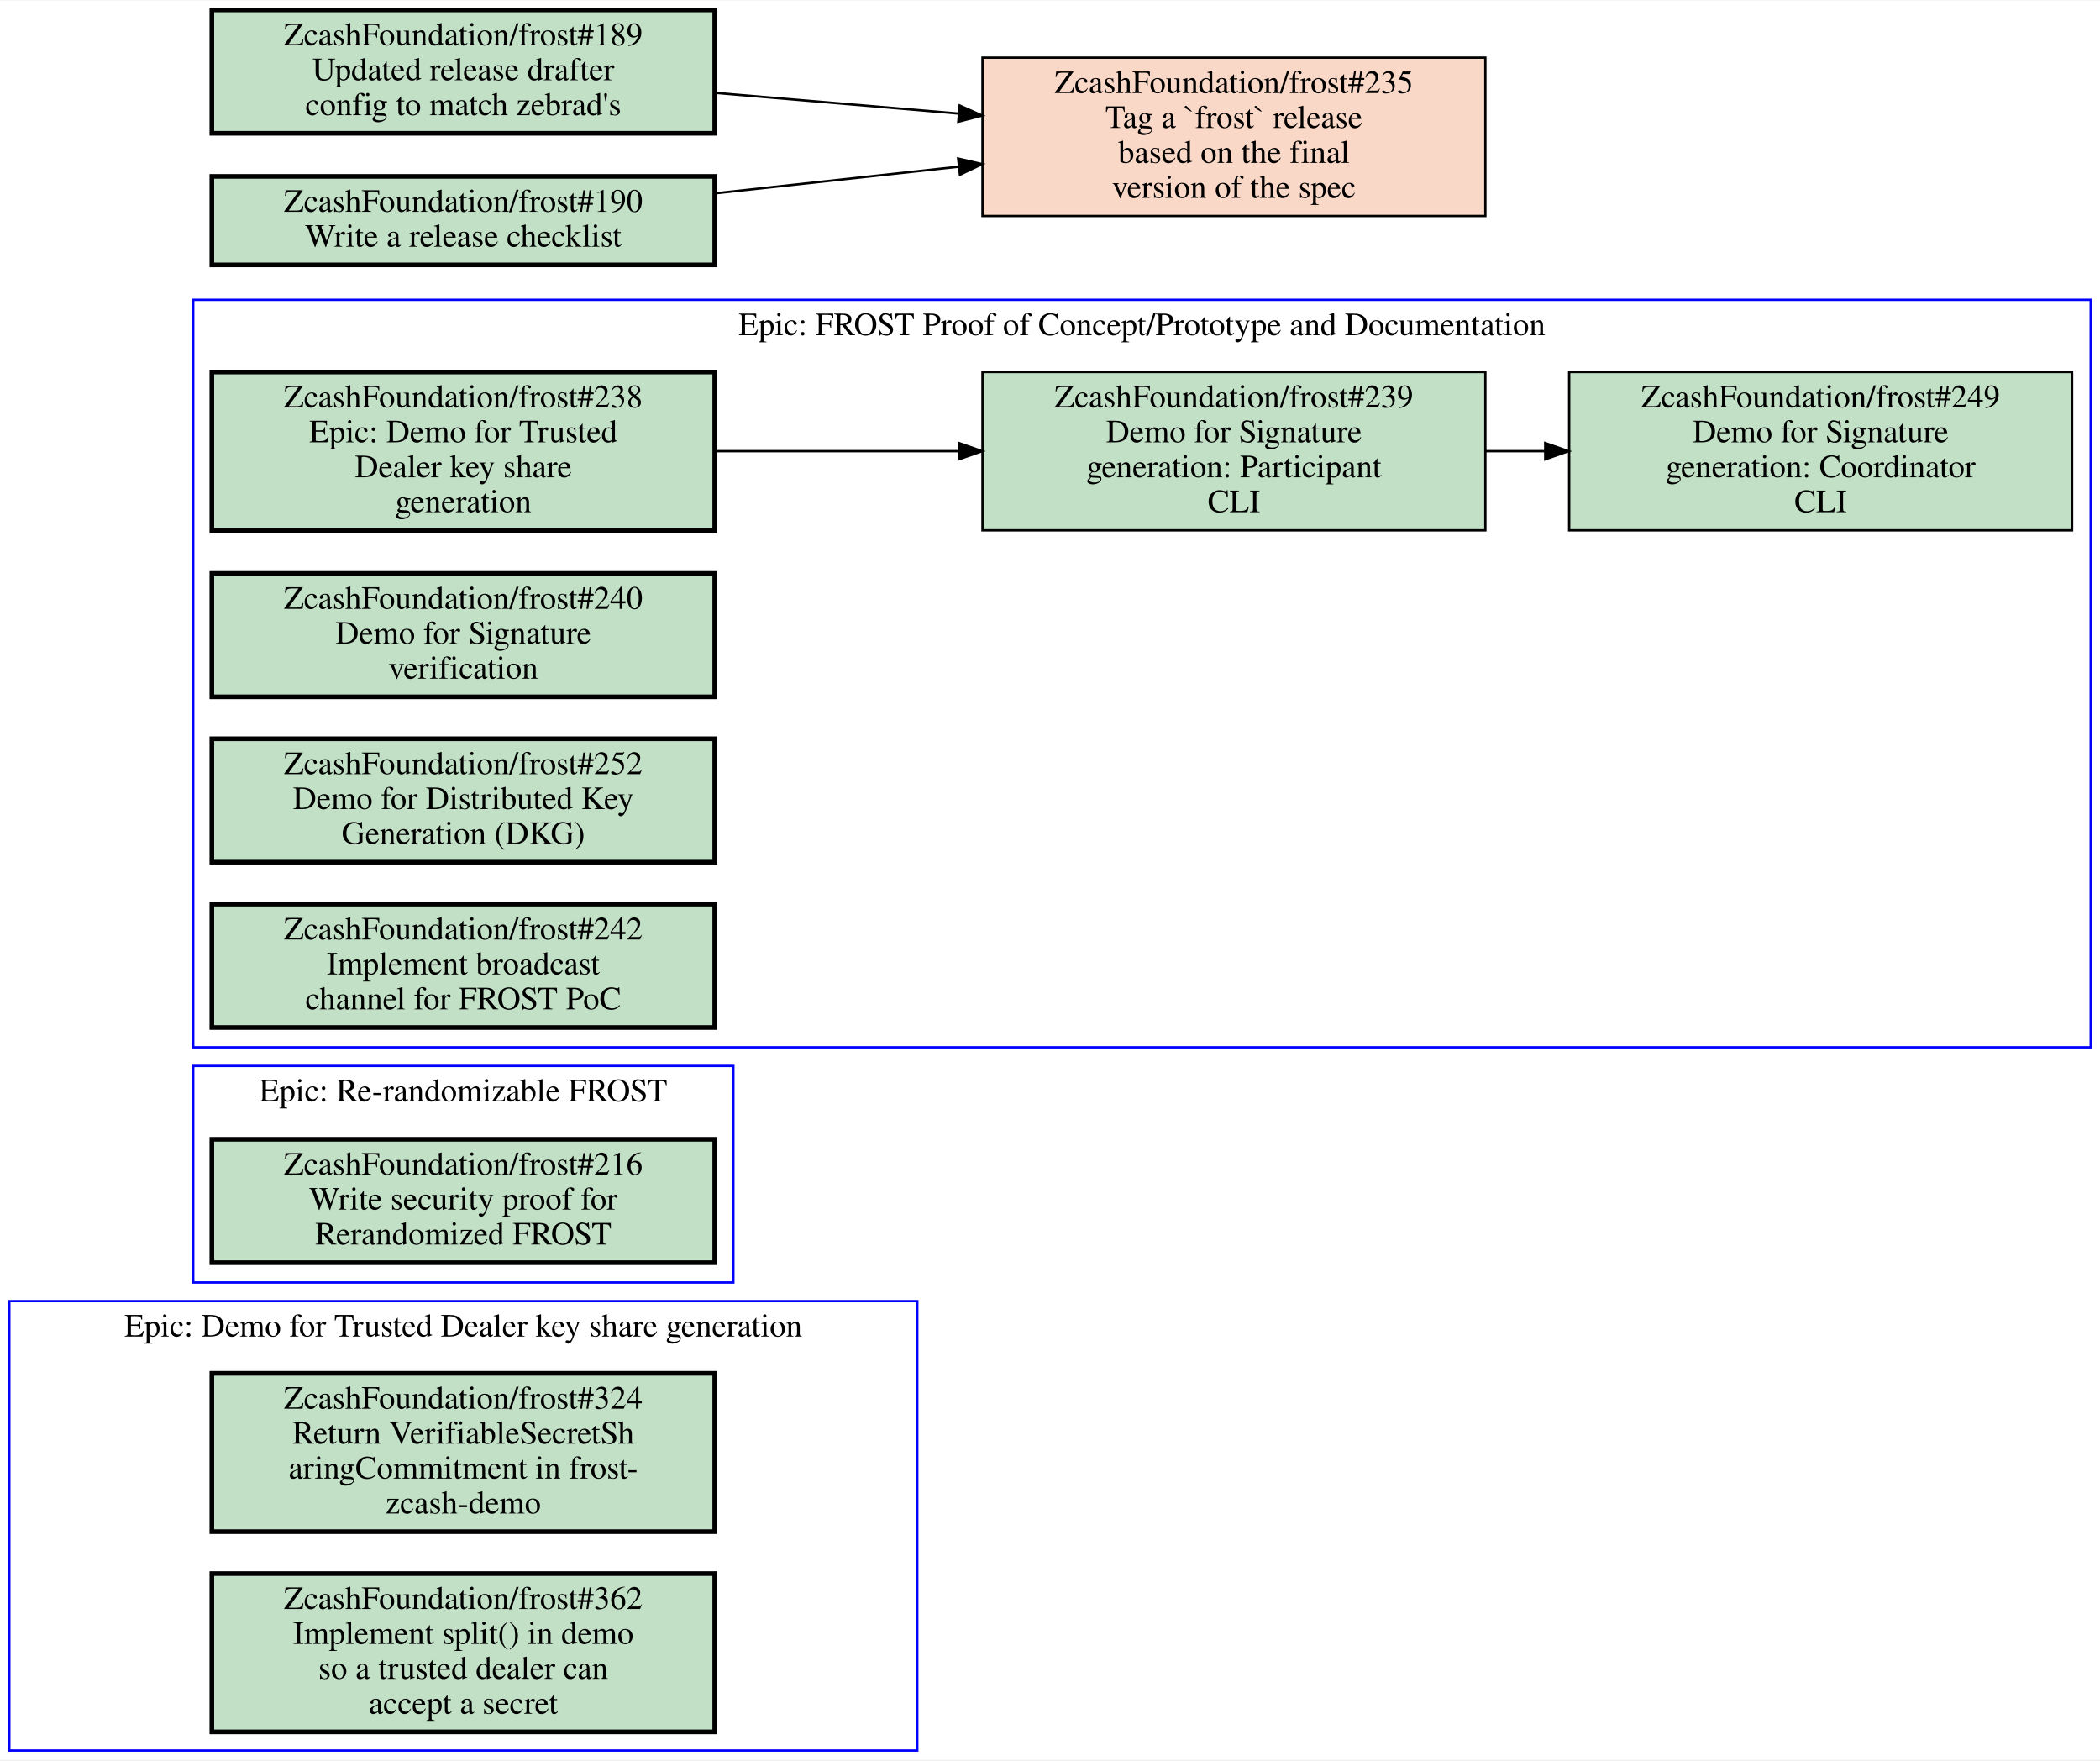
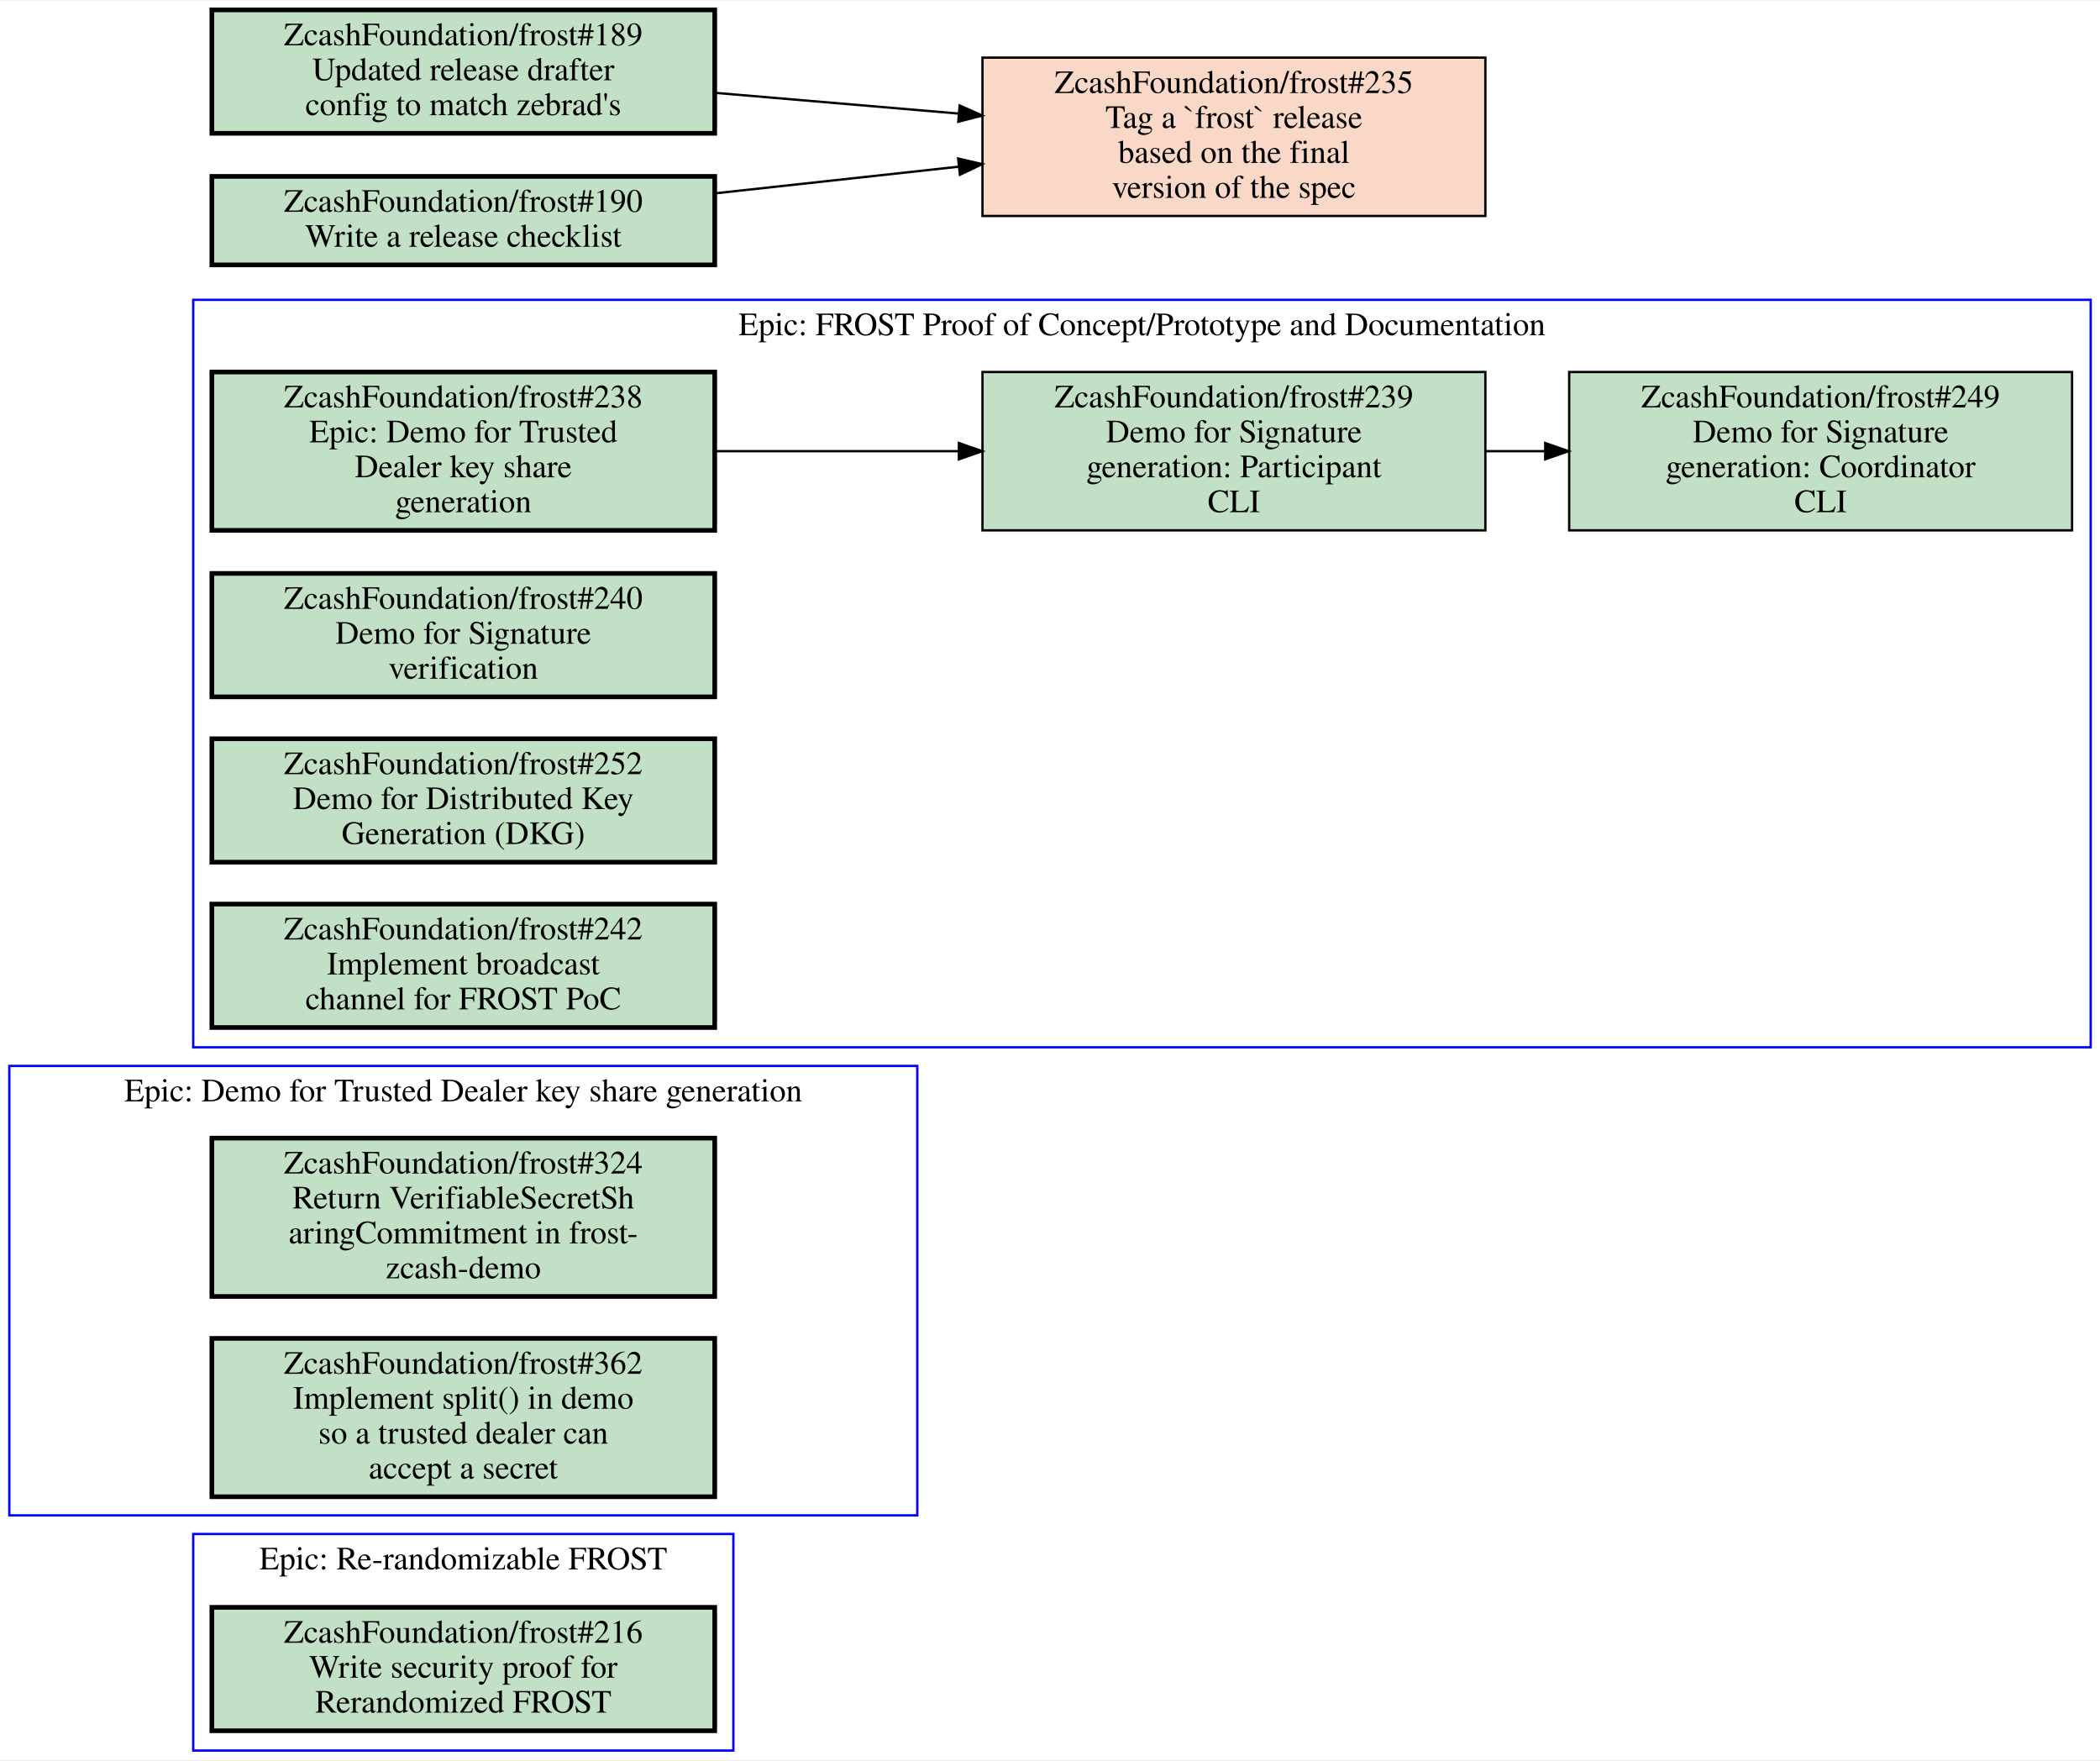
<svg xmlns="http://www.w3.org/2000/svg" xmlns:xlink="http://www.w3.org/1999/xlink" width="902pt" height="756pt" viewBox="0.00 0.00 902.00 755.50">
  <g id="graph0" class="graph" transform="scale(1 1) rotate(0) translate(4 751.5)">
    <polygon fill="white" stroke="transparent" points="-4,4 -4,-751.5 898,-751.5 898,4 -4,4" />
    <g id="clust1" class="cluster">
+       <polygon fill="none" stroke="blue" points="79,0 79,-93 311,-93 311,0 79,0" />
+       <text text-anchor="middle" x="195" y="-77.8" font-family="Times,serif" font-size="14.00">Epic: Re-randomizable FROST</text>
+     </g>
+     <g id="clust2" class="cluster">
      <polygon fill="none" stroke="blue" points="79,-302 79,-623 894,-623 894,-302 79,-302" />
      <text text-anchor="middle" x="486.5" y="-607.8" font-family="Times,serif" font-size="14.00">Epic: FROST Proof of Concept/Prototype and Documentation</text>
    </g>
-     <g id="clust2" class="cluster">
-       <polygon fill="none" stroke="blue" points="79,-201 79,-294 311,-294 311,-201 79,-201" />
-       <text text-anchor="middle" x="195" y="-278.8" font-family="Times,serif" font-size="14.00">Epic: Re-randomizable FROST</text>
-     </g>
    <g id="clust3" class="cluster">
-       <polygon fill="none" stroke="blue" points="0,0 0,-193 390,-193 390,0 0,0" />
-       <text text-anchor="middle" x="195" y="-177.8" font-family="Times,serif" font-size="14.00">Epic: Demo for Trusted Dealer key share generation</text>
+       <polygon fill="none" stroke="blue" points="0,-101 0,-294 390,-294 390,-101 0,-101" />
+       <text text-anchor="middle" x="195" y="-278.8" font-family="Times,serif" font-size="14.00">Epic: Demo for Trusted Dealer key share generation</text>
    </g>
    <g id="node1" class="node open">
      <g id="a_node1">
+         <a xlink:href="https://github.com/ZcashFoundation/frost/issues/216" xlink:title="ZcashFoundation/frost#216&#10;Write security proof for&#10;Rerandomized FROST" target="_blank">
+           <polygon fill="#c2e0c6" stroke="black" stroke-width="2" points="303,-61.5 87,-61.5 87,-8.5 303,-8.5 303,-61.5" />
+           <text text-anchor="middle" x="195" y="-46.3" font-family="Times,serif" font-size="14.00">ZcashFoundation/frost#216</text>
+           <text text-anchor="middle" x="195" y="-31.3" font-family="Times,serif" font-size="14.00">Write security proof for</text>
+           <text text-anchor="middle" x="195" y="-16.3" font-family="Times,serif" font-size="14.00">Rerandomized FROST</text>
+         </a>
+       </g>
+     </g>
+     <g id="node2" class="node open">
+       <g id="a_node2">
        <a xlink:href="https://github.com/ZcashFoundation/frost/issues/238" xlink:title="ZcashFoundation/frost#238&#10;Epic: Demo for Trusted&#10;Dealer key share&#10;generation" target="_blank">
          <polygon fill="#c2e0c6" stroke="black" stroke-width="2" points="303,-592 87,-592 87,-524 303,-524 303,-592" />
          <text text-anchor="middle" x="195" y="-576.8" font-family="Times,serif" font-size="14.00">ZcashFoundation/frost#238</text>
          <text text-anchor="middle" x="195" y="-561.8" font-family="Times,serif" font-size="14.00">Epic: Demo for Trusted</text>
          <text text-anchor="middle" x="195" y="-546.8" font-family="Times,serif" font-size="14.00">Dealer key share</text>
          <text text-anchor="middle" x="195" y="-531.8" font-family="Times,serif" font-size="14.00">generation</text>
        </a>
      </g>
    </g>
-     <g id="node2" class="node open">
-       <g id="a_node2">
+     <g id="node3" class="node open">
+       <g id="a_node3">
        <a xlink:href="https://github.com/ZcashFoundation/frost/issues/239" xlink:title="ZcashFoundation/frost#239&#10;Demo for Signature&#10;generation: Participant&#10;CLI" target="_blank">
          <polygon fill="#c2e0c6" stroke="black" points="634,-592 418,-592 418,-524 634,-524 634,-592" />
          <text text-anchor="middle" x="526" y="-576.8" font-family="Times,serif" font-size="14.00">ZcashFoundation/frost#239</text>
          <text text-anchor="middle" x="526" y="-561.8" font-family="Times,serif" font-size="14.00">Demo for Signature</text>
          <text text-anchor="middle" x="526" y="-546.8" font-family="Times,serif" font-size="14.00">generation: Participant</text>
          <text text-anchor="middle" x="526" y="-531.8" font-family="Times,serif" font-size="14.00">CLI</text>
        </a>
      </g>
    </g>
    <g id="edge1" class="edge">
      <path fill="none" stroke="black" d="M303.27,-558C336.72,-558 373.78,-558 407.87,-558" />
      <polygon fill="black" stroke="black" points="407.87,-561.5 417.87,-558 407.87,-554.5 407.87,-561.5" />
    </g>
-     <g id="node3" class="node open">
-       <g id="a_node3">
+     <g id="node4" class="node open">
+       <g id="a_node4">
        <a xlink:href="https://github.com/ZcashFoundation/frost/issues/249" xlink:title="ZcashFoundation/frost#249&#10;Demo for Signature&#10;generation: Coordinator&#10;CLI" target="_blank">
          <polygon fill="#c2e0c6" stroke="black" points="886,-592 670,-592 670,-524 886,-524 886,-592" />
          <text text-anchor="middle" x="778" y="-576.8" font-family="Times,serif" font-size="14.00">ZcashFoundation/frost#249</text>
          <text text-anchor="middle" x="778" y="-561.8" font-family="Times,serif" font-size="14.00">Demo for Signature</text>
          <text text-anchor="middle" x="778" y="-546.8" font-family="Times,serif" font-size="14.00">generation: Coordinator</text>
          <text text-anchor="middle" x="778" y="-531.8" font-family="Times,serif" font-size="14.00">CLI</text>
        </a>
      </g>
    </g>
    <g id="edge2" class="edge">
      <path fill="none" stroke="black" d="M634.11,-558C642.5,-558 650.99,-558 659.44,-558" />
      <polygon fill="black" stroke="black" points="659.71,-561.5 669.71,-558 659.71,-554.5 659.71,-561.5" />
    </g>
-     <g id="node4" class="node open">
-       <g id="a_node4">
+     <g id="node5" class="node open">
+       <g id="a_node5">
        <a xlink:href="https://github.com/ZcashFoundation/frost/issues/240" xlink:title="ZcashFoundation/frost#240&#10;Demo for Signature&#10;verification" target="_blank">
          <polygon fill="#c2e0c6" stroke="black" stroke-width="2" points="303,-505.5 87,-505.5 87,-452.5 303,-452.5 303,-505.5" />
          <text text-anchor="middle" x="195" y="-490.3" font-family="Times,serif" font-size="14.00">ZcashFoundation/frost#240</text>
          <text text-anchor="middle" x="195" y="-475.3" font-family="Times,serif" font-size="14.00">Demo for Signature</text>
          <text text-anchor="middle" x="195" y="-460.3" font-family="Times,serif" font-size="14.00">verification</text>
        </a>
      </g>
    </g>
-     <g id="node5" class="node open">
-       <g id="a_node5">
+     <g id="node6" class="node open">
+       <g id="a_node6">
        <a xlink:href="https://github.com/ZcashFoundation/frost/issues/252" xlink:title="ZcashFoundation/frost#252&#10;Demo for Distributed Key&#10;Generation (DKG)" target="_blank">
          <polygon fill="#c2e0c6" stroke="black" stroke-width="2" points="303,-434.5 87,-434.5 87,-381.5 303,-381.5 303,-434.5" />
          <text text-anchor="middle" x="195" y="-419.3" font-family="Times,serif" font-size="14.00">ZcashFoundation/frost#252</text>
          <text text-anchor="middle" x="195" y="-404.3" font-family="Times,serif" font-size="14.00">Demo for Distributed Key</text>
          <text text-anchor="middle" x="195" y="-389.3" font-family="Times,serif" font-size="14.00">Generation (DKG)</text>
        </a>
      </g>
    </g>
-     <g id="node6" class="node open">
-       <g id="a_node6">
+     <g id="node7" class="node open">
+       <g id="a_node7">
        <a xlink:href="https://github.com/ZcashFoundation/frost/issues/242" xlink:title="ZcashFoundation/frost#242&#10;Implement broadcast&#10;channel for FROST PoC" target="_blank">
          <polygon fill="#c2e0c6" stroke="black" stroke-width="2" points="303,-363.5 87,-363.5 87,-310.5 303,-310.5 303,-363.5" />
          <text text-anchor="middle" x="195" y="-348.3" font-family="Times,serif" font-size="14.00">ZcashFoundation/frost#242</text>
          <text text-anchor="middle" x="195" y="-333.3" font-family="Times,serif" font-size="14.00">Implement broadcast</text>
          <text text-anchor="middle" x="195" y="-318.3" font-family="Times,serif" font-size="14.00">channel for FROST PoC</text>
        </a>
      </g>
    </g>
-     <g id="node7" class="node open">
-       <g id="a_node7">
-         <a xlink:href="https://github.com/ZcashFoundation/frost/issues/216" xlink:title="ZcashFoundation/frost#216&#10;Write security proof for&#10;Rerandomized FROST" target="_blank">
-           <polygon fill="#c2e0c6" stroke="black" stroke-width="2" points="303,-262.5 87,-262.5 87,-209.5 303,-209.5 303,-262.5" />
-           <text text-anchor="middle" x="195" y="-247.3" font-family="Times,serif" font-size="14.00">ZcashFoundation/frost#216</text>
-           <text text-anchor="middle" x="195" y="-232.3" font-family="Times,serif" font-size="14.00">Write security proof for</text>
-           <text text-anchor="middle" x="195" y="-217.3" font-family="Times,serif" font-size="14.00">Rerandomized FROST</text>
-         </a>
-       </g>
-     </g>
    <g id="node8" class="node open">
      <g id="a_node8">
        <a xlink:href="https://github.com/ZcashFoundation/frost/issues/324" xlink:title="ZcashFoundation/frost#324&#10;Return VerifiableSecretSh&#10;aringCommitment in frost-&#10;zcash-demo" target="_blank">
-           <polygon fill="#c2e0c6" stroke="black" stroke-width="2" points="303,-162 87,-162 87,-94 303,-94 303,-162" />
-           <text text-anchor="middle" x="195" y="-146.8" font-family="Times,serif" font-size="14.00">ZcashFoundation/frost#324</text>
-           <text text-anchor="middle" x="195" y="-131.8" font-family="Times,serif" font-size="14.00">Return VerifiableSecretSh</text>
-           <text text-anchor="middle" x="195" y="-116.8" font-family="Times,serif" font-size="14.00">aringCommitment in frost-</text>
-           <text text-anchor="middle" x="195" y="-101.8" font-family="Times,serif" font-size="14.00">zcash-demo</text>
+           <polygon fill="#c2e0c6" stroke="black" stroke-width="2" points="303,-263 87,-263 87,-195 303,-195 303,-263" />
+           <text text-anchor="middle" x="195" y="-247.8" font-family="Times,serif" font-size="14.00">ZcashFoundation/frost#324</text>
+           <text text-anchor="middle" x="195" y="-232.8" font-family="Times,serif" font-size="14.00">Return VerifiableSecretSh</text>
+           <text text-anchor="middle" x="195" y="-217.8" font-family="Times,serif" font-size="14.00">aringCommitment in frost-</text>
+           <text text-anchor="middle" x="195" y="-202.8" font-family="Times,serif" font-size="14.00">zcash-demo</text>
        </a>
      </g>
    </g>
    <g id="node9" class="node open">
      <g id="a_node9">
        <a xlink:href="https://github.com/ZcashFoundation/frost/issues/362" xlink:title="ZcashFoundation/frost#362&#10;Implement split() in demo&#10;so a trusted dealer can&#10;accept a secret" target="_blank">
-           <polygon fill="#c2e0c6" stroke="black" stroke-width="2" points="303,-76 87,-76 87,-8 303,-8 303,-76" />
-           <text text-anchor="middle" x="195" y="-60.8" font-family="Times,serif" font-size="14.00">ZcashFoundation/frost#362</text>
-           <text text-anchor="middle" x="195" y="-45.8" font-family="Times,serif" font-size="14.00">Implement split() in demo</text>
-           <text text-anchor="middle" x="195" y="-30.8" font-family="Times,serif" font-size="14.00">so a trusted dealer can</text>
-           <text text-anchor="middle" x="195" y="-15.8" font-family="Times,serif" font-size="14.00">accept a secret</text>
+           <polygon fill="#c2e0c6" stroke="black" stroke-width="2" points="303,-177 87,-177 87,-109 303,-109 303,-177" />
+           <text text-anchor="middle" x="195" y="-161.8" font-family="Times,serif" font-size="14.00">ZcashFoundation/frost#362</text>
+           <text text-anchor="middle" x="195" y="-146.8" font-family="Times,serif" font-size="14.00">Implement split() in demo</text>
+           <text text-anchor="middle" x="195" y="-131.8" font-family="Times,serif" font-size="14.00">so a trusted dealer can</text>
+           <text text-anchor="middle" x="195" y="-116.8" font-family="Times,serif" font-size="14.00">accept a secret</text>
        </a>
      </g>
    </g>
    <g id="node10" class="node closed">
      <g id="a_node10">
        <a xlink:href="https://github.com/ZcashFoundation/frost/issues/235" xlink:title="ZcashFoundation/frost#235&#10;Tag a `frost` release&#10;based on the final&#10;version of the spec" target="_blank">
          <polygon fill="#fad8c7" stroke="black" points="634,-727 418,-727 418,-659 634,-659 634,-727" />
          <text text-anchor="middle" x="526" y="-711.8" font-family="Times,serif" font-size="14.00">ZcashFoundation/frost#235</text>
          <text text-anchor="middle" x="526" y="-696.8" font-family="Times,serif" font-size="14.00">Tag a `frost` release</text>
          <text text-anchor="middle" x="526" y="-681.8" font-family="Times,serif" font-size="14.00">based on the final</text>
          <text text-anchor="middle" x="526" y="-666.8" font-family="Times,serif" font-size="14.00">version of the spec</text>
        </a>
      </g>
    </g>
    <g id="node11" class="node open">
      <g id="a_node11">
        <a xlink:href="https://github.com/ZcashFoundation/frost/issues/189" xlink:title="ZcashFoundation/frost#189&#10;Updated release drafter&#10;config to match zebrad's" target="_blank">
          <polygon fill="#c2e0c6" stroke="black" stroke-width="2" points="303,-747.5 87,-747.5 87,-694.5 303,-694.5 303,-747.5" />
          <text text-anchor="middle" x="195" y="-732.3" font-family="Times,serif" font-size="14.00">ZcashFoundation/frost#189</text>
          <text text-anchor="middle" x="195" y="-717.3" font-family="Times,serif" font-size="14.00">Updated release drafter</text>
          <text text-anchor="middle" x="195" y="-702.3" font-family="Times,serif" font-size="14.00">config to match zebrad's</text>
        </a>
      </g>
    </g>
    <g id="edge3" class="edge">
      <path fill="none" stroke="black" d="M303.27,-711.87C336.72,-709.02 373.78,-705.87 407.87,-702.97" />
      <polygon fill="black" stroke="black" points="408.2,-706.45 417.87,-702.12 407.61,-699.48 408.2,-706.45" />
    </g>
    <g id="node12" class="node open">
      <g id="a_node12">
        <a xlink:href="https://github.com/ZcashFoundation/frost/issues/190" xlink:title="ZcashFoundation/frost#190&#10;Write a release checklist" target="_blank">
          <polygon fill="#c2e0c6" stroke="black" stroke-width="2" points="303,-676 87,-676 87,-638 303,-638 303,-676" />
          <text text-anchor="middle" x="195" y="-660.8" font-family="Times,serif" font-size="14.00">ZcashFoundation/frost#190</text>
          <text text-anchor="middle" x="195" y="-645.8" font-family="Times,serif" font-size="14.00">Write a release checklist</text>
        </a>
      </g>
    </g>
    <g id="edge4" class="edge">
      <path fill="none" stroke="black" d="M303.27,-668.74C336.72,-672.4 373.78,-676.45 407.87,-680.18" />
      <polygon fill="black" stroke="black" points="407.55,-683.67 417.87,-681.28 408.31,-676.71 407.55,-683.67" />
    </g>
  </g>
</svg>
